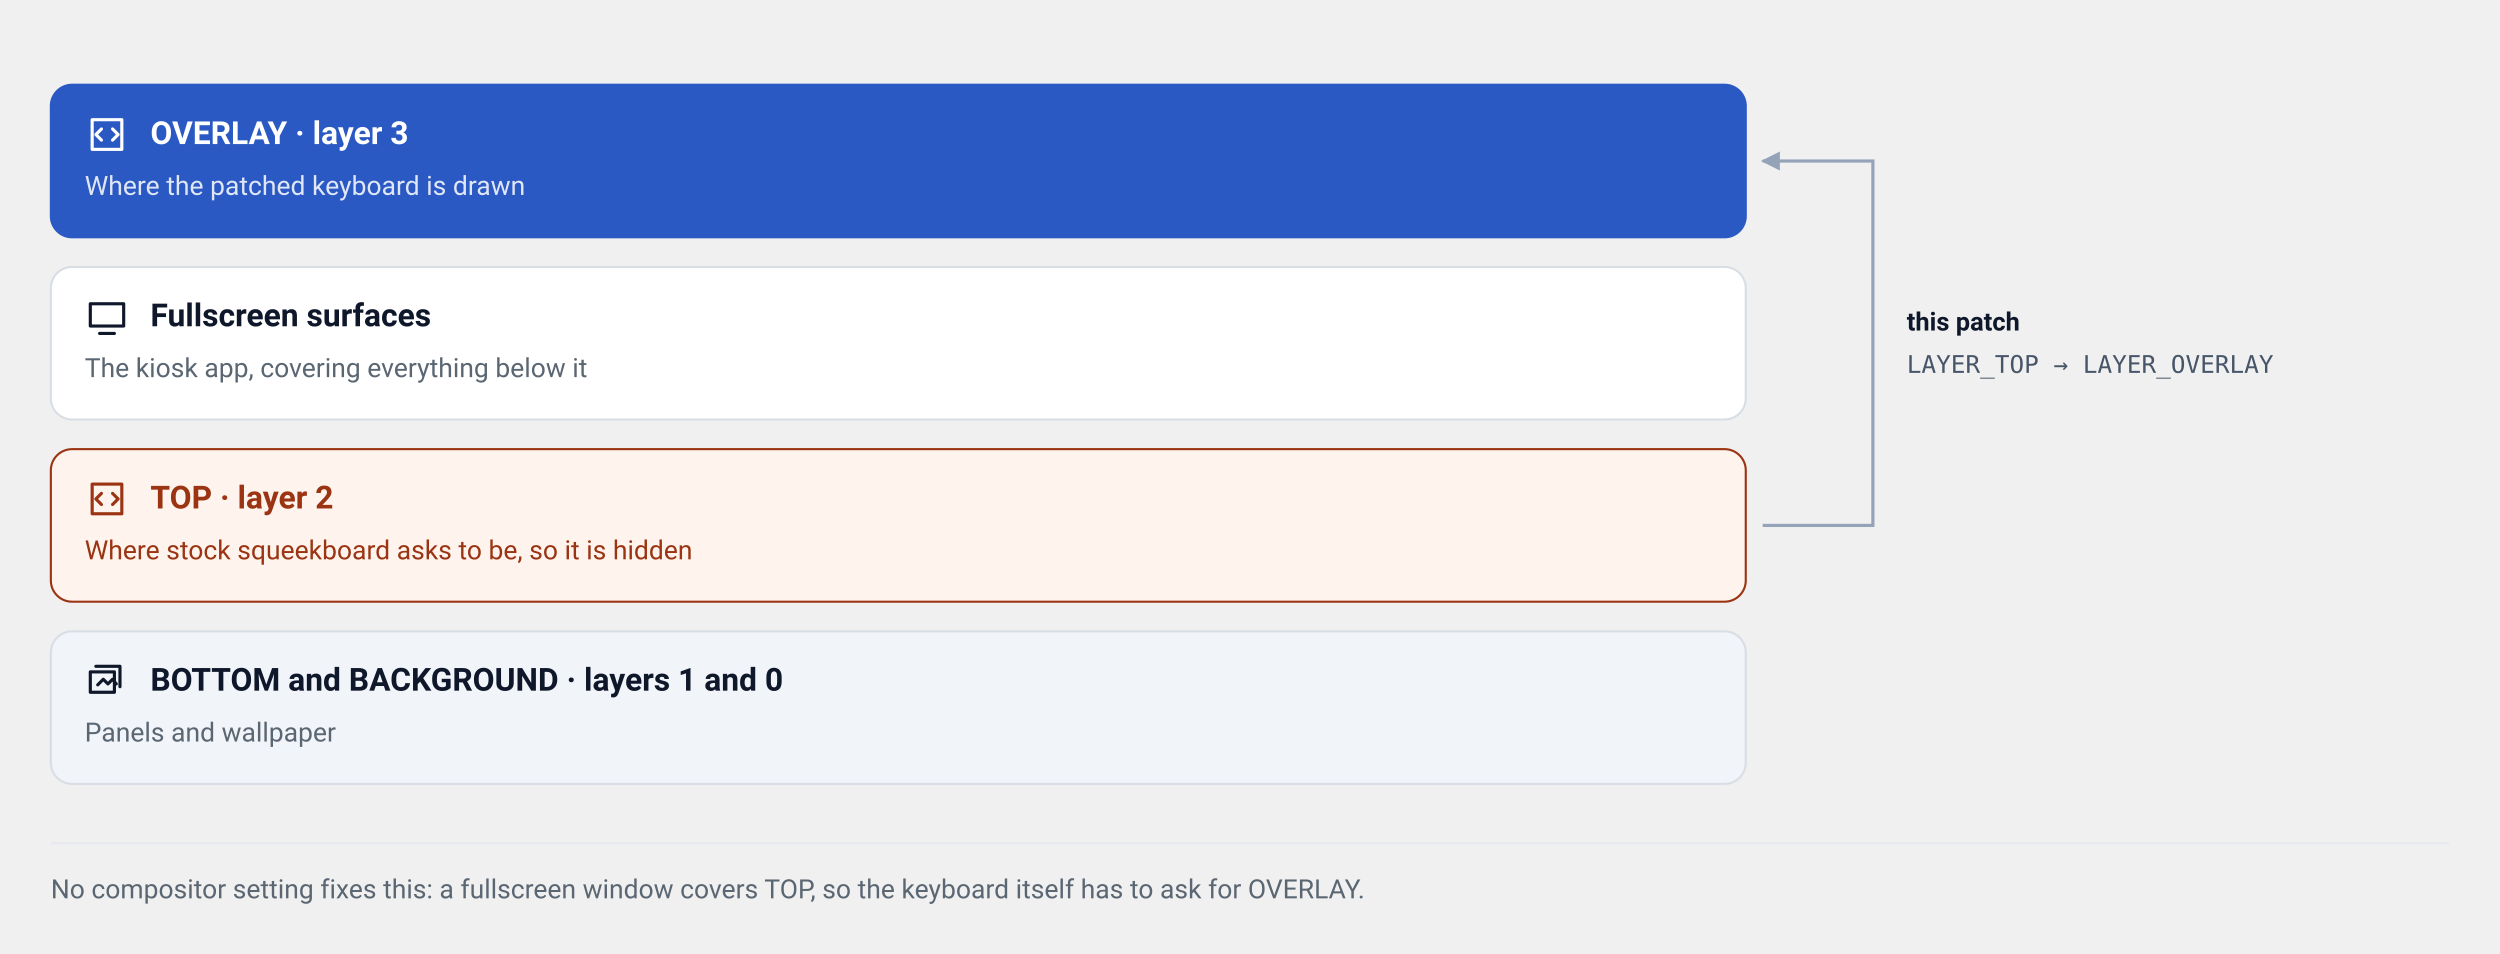
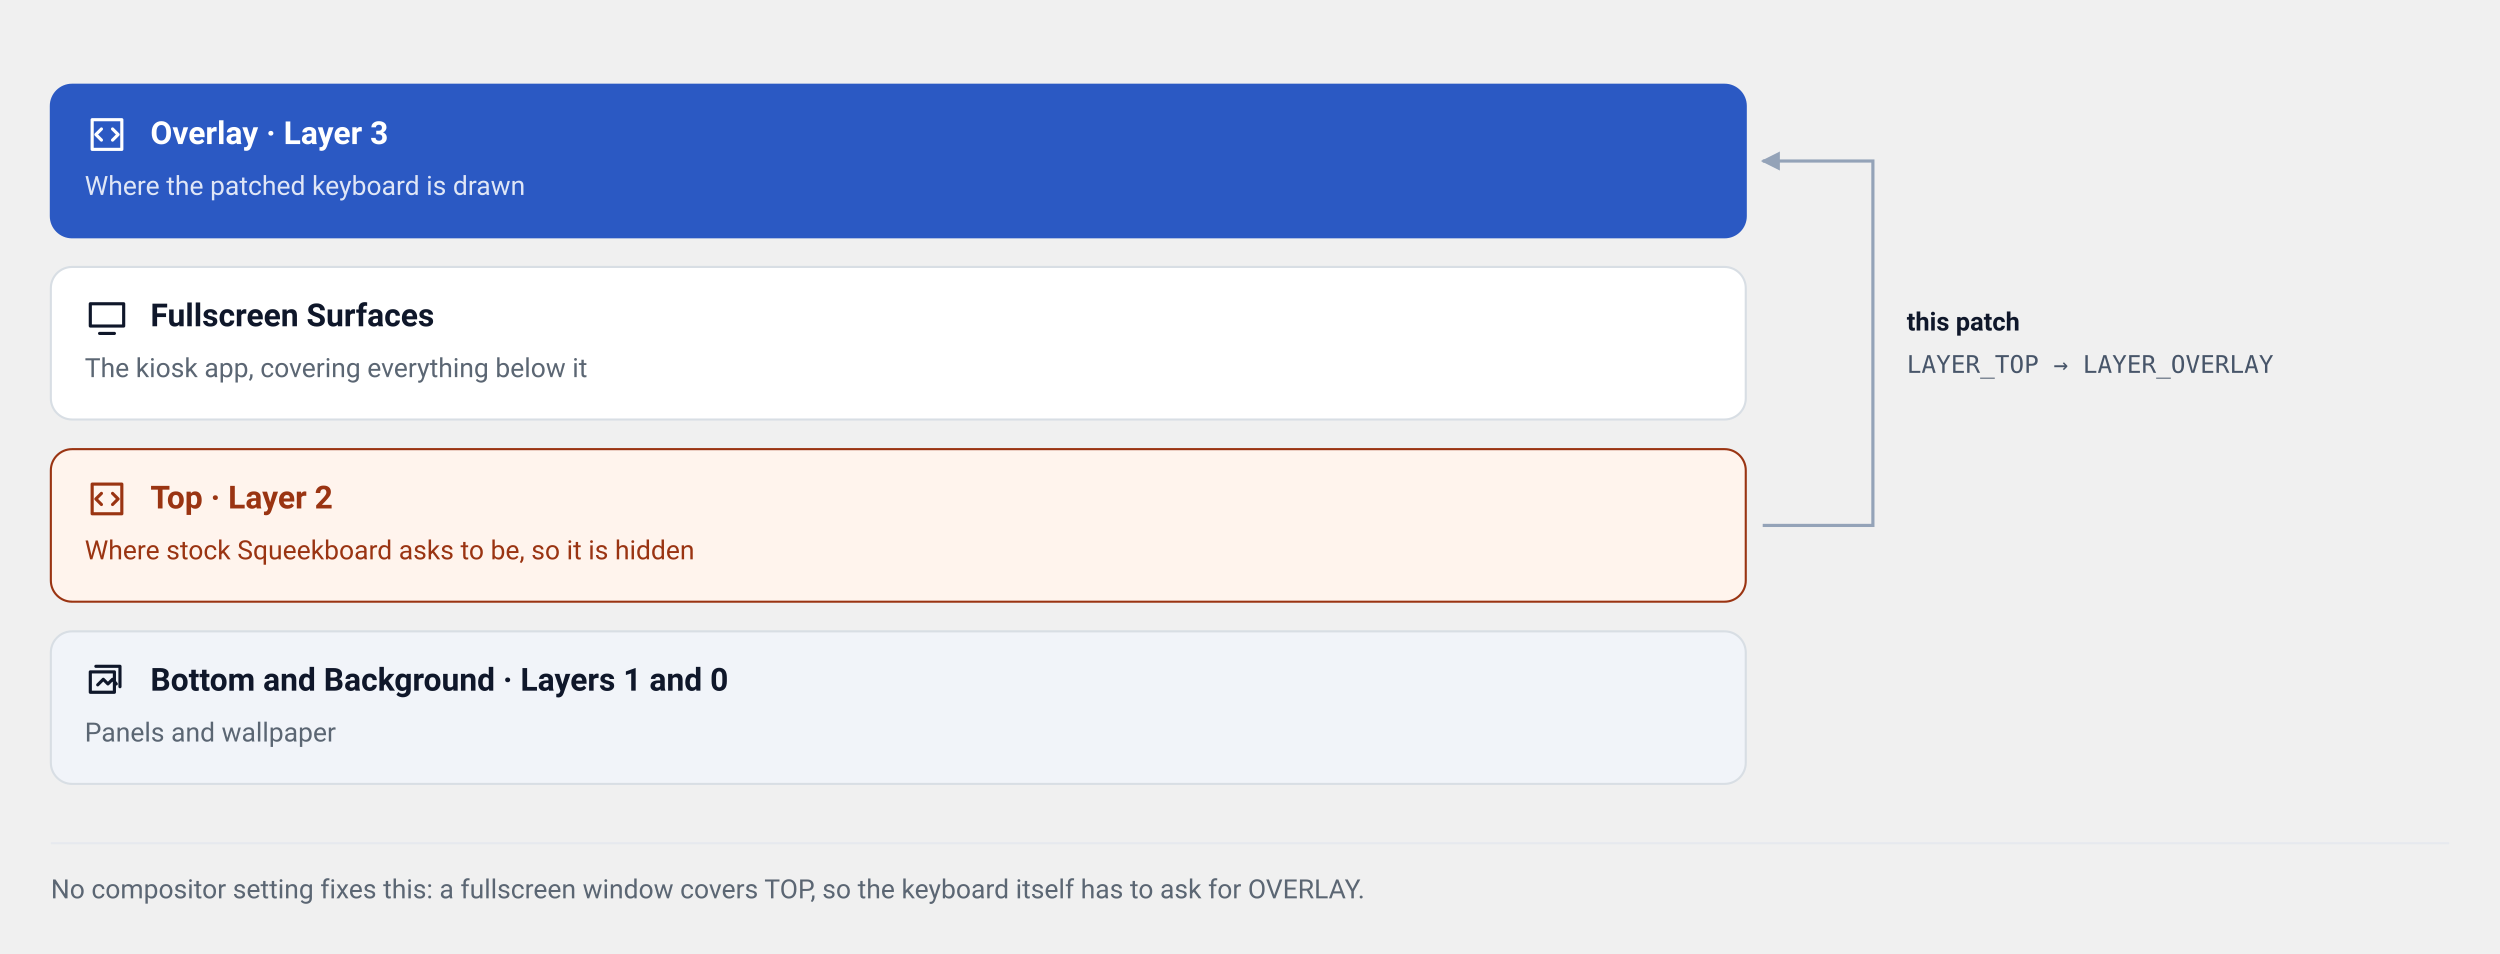
- <svg xmlns="http://www.w3.org/2000/svg" viewBox="0 0 1180 450" width="1180" height="450" role="img" aria-label="Layer-shell stacking from top to bottom: OVERLAY, the fullscreen kiosk app, TOP, then BOTTOM and BACKGROUND. squeekboard asks for TOP, under the fullscreen app; the patch moves it to OVERLAY.">
+ <svg xmlns="http://www.w3.org/2000/svg" viewBox="0 0 1180 450" width="1180" height="450" role="img" aria-label="Layer-shell stacking from top to bottom: OVERLAY, the fullscreen kiosk app, TOP, then BOTTOM and BACKGROUND. Squeekboard asks for TOP, under the fullscreen app; the patch moves it to OVERLAY.">
  <defs>
    <marker id="a" viewBox="0 0 10 10" refX="9" refY="5" markerWidth="6" markerHeight="6" orient="auto-start-reverse">
      <path d="M0 0 10 5 0 10z" fill="#94a3b8" />
    </marker>
    <marker id="b" viewBox="0 0 10 10" refX="1" refY="5" markerWidth="6" markerHeight="6" orient="auto">
      <path d="M10 0 0 5 10 10z" fill="#94a3b8" />
    </marker>
  </defs>
  <rect x="24" y="40" width="800" height="72" rx="10" fill="#2b59c3" stroke="#2b59c3" stroke-width="1" />
  <g transform="translate(40.0,53.0) scale(0.875)" fill="none" stroke="#ffffff" stroke-width="1.7" stroke-linecap="round" stroke-linejoin="round">
    <path d="M4 4h16v16H4z M9 9l-3 3 3 3 M15 9l3 3-3 3" />
  </g>
-   <text x="71.0" y="68.0" font-family="system-ui,-apple-system,'Segoe UI',Roboto,Helvetica,Arial,sans-serif" font-size="15" fill="#ffffff" text-anchor="start" font-weight="600">OVERLAY  ·  layer 3</text>
+   <text x="71.0" y="68.0" font-family="system-ui,-apple-system,'Segoe UI',Roboto,Helvetica,Arial,sans-serif" font-size="15" fill="#ffffff" text-anchor="start" font-weight="600">Overlay  ·  Layer 3</text>
  <text x="40.0" y="92.0" font-family="system-ui,-apple-system,'Segoe UI',Roboto,Helvetica,Arial,sans-serif" font-size="12.5" fill="#ffffff" text-anchor="start" opacity="0.85">Where the patched keyboard is drawn</text>
  <rect x="24" y="126" width="800" height="72" rx="10" fill="#ffffff" stroke="#d8dee4" stroke-width="1" />
  <g transform="translate(40.0,139.0) scale(0.875)" fill="none" stroke="#0f172a" stroke-width="1.7" stroke-linecap="round" stroke-linejoin="round">
    <path d="M3 5h18v12H3z M8 21h8" />
  </g>
-   <text x="71.0" y="154.0" font-family="system-ui,-apple-system,'Segoe UI',Roboto,Helvetica,Arial,sans-serif" font-size="15" fill="#0f172a" text-anchor="start" font-weight="600">Fullscreen surfaces</text>
+   <text x="71.0" y="154.0" font-family="system-ui,-apple-system,'Segoe UI',Roboto,Helvetica,Arial,sans-serif" font-size="15" fill="#0f172a" text-anchor="start" font-weight="600">Fullscreen Surfaces</text>
  <text x="40.0" y="178.0" font-family="system-ui,-apple-system,'Segoe UI',Roboto,Helvetica,Arial,sans-serif" font-size="12.5" fill="#5b6673" text-anchor="start">The kiosk app, covering everything below it</text>
  <rect x="24" y="212" width="800" height="72" rx="10" fill="#fff4ed" stroke="#9a3412" stroke-width="1" />
  <g transform="translate(40.0,225.0) scale(0.875)" fill="none" stroke="#9a3412" stroke-width="1.7" stroke-linecap="round" stroke-linejoin="round">
    <path d="M4 4h16v16H4z M9 9l-3 3 3 3 M15 9l3 3-3 3" />
  </g>
-   <text x="71.0" y="240.0" font-family="system-ui,-apple-system,'Segoe UI',Roboto,Helvetica,Arial,sans-serif" font-size="15" fill="#9a3412" text-anchor="start" font-weight="600">TOP  ·  layer 2</text>
-   <text x="40.0" y="264.0" font-family="system-ui,-apple-system,'Segoe UI',Roboto,Helvetica,Arial,sans-serif" font-size="12.5" fill="#9a3412" text-anchor="start">Where stock squeekboard asks to be, so it is hidden</text>
+   <text x="71.0" y="240.0" font-family="system-ui,-apple-system,'Segoe UI',Roboto,Helvetica,Arial,sans-serif" font-size="15" fill="#9a3412" text-anchor="start" font-weight="600">Top  ·  Layer 2</text>
+   <text x="40.0" y="264.0" font-family="system-ui,-apple-system,'Segoe UI',Roboto,Helvetica,Arial,sans-serif" font-size="12.5" fill="#9a3412" text-anchor="start">Where stock Squeekboard asks to be, so it is hidden</text>
  <rect x="24" y="298" width="800" height="72" rx="10" fill="#f1f4f9" stroke="#d8dee4" stroke-width="1" />
  <g transform="translate(40.0,311.0) scale(0.875)" fill="none" stroke="#0f172a" stroke-width="1.7" stroke-linecap="round" stroke-linejoin="round">
    <path d="M3 7h13v11H3z M6 4h13v11 M7 14l3-3 2.5 2.5L15 11l2 2.5" />
  </g>
-   <text x="71.0" y="326.0" font-family="system-ui,-apple-system,'Segoe UI',Roboto,Helvetica,Arial,sans-serif" font-size="15" fill="#0f172a" text-anchor="start" font-weight="600">BOTTOM and BACKGROUND  ·  layers 1 and 0</text>
+   <text x="71.0" y="326.0" font-family="system-ui,-apple-system,'Segoe UI',Roboto,Helvetica,Arial,sans-serif" font-size="15" fill="#0f172a" text-anchor="start" font-weight="600">Bottom and Background  ·  Layers 1 and 0</text>
  <text x="40.0" y="350.0" font-family="system-ui,-apple-system,'Segoe UI',Roboto,Helvetica,Arial,sans-serif" font-size="12.5" fill="#5b6673" text-anchor="start">Panels and wallpaper</text>
  <polyline points="832,248.0 884,248.0 884,76.0 832,76.0" fill="none" stroke="#94a3b8" stroke-width="1.5" marker-end="url(#a)" />
  <text x="900.0" y="156.0" font-family="system-ui,-apple-system,'Segoe UI',Roboto,Helvetica,Arial,sans-serif" font-size="12" fill="#0f172a" text-anchor="start" font-weight="600">this patch</text>
  <text x="900.0" y="176.0" font-family="ui-monospace,SFMono-Regular,'SF Mono',Menlo,Consolas,monospace" font-size="11.5" fill="#475569" text-anchor="start">LAYER_TOP → LAYER_OVERLAY</text>
  <line x1="24" y1="398" x2="1156" y2="398" stroke="#e6e9ee" stroke-width="1" />
  <text x="24.0" y="424.0" font-family="system-ui,-apple-system,'Segoe UI',Roboto,Helvetica,Arial,sans-serif" font-size="12.5" fill="#5b6673" text-anchor="start">No compositor setting fixes this: a fullscreen window covers TOP, so the keyboard itself has to ask for OVERLAY.</text>
</svg>
